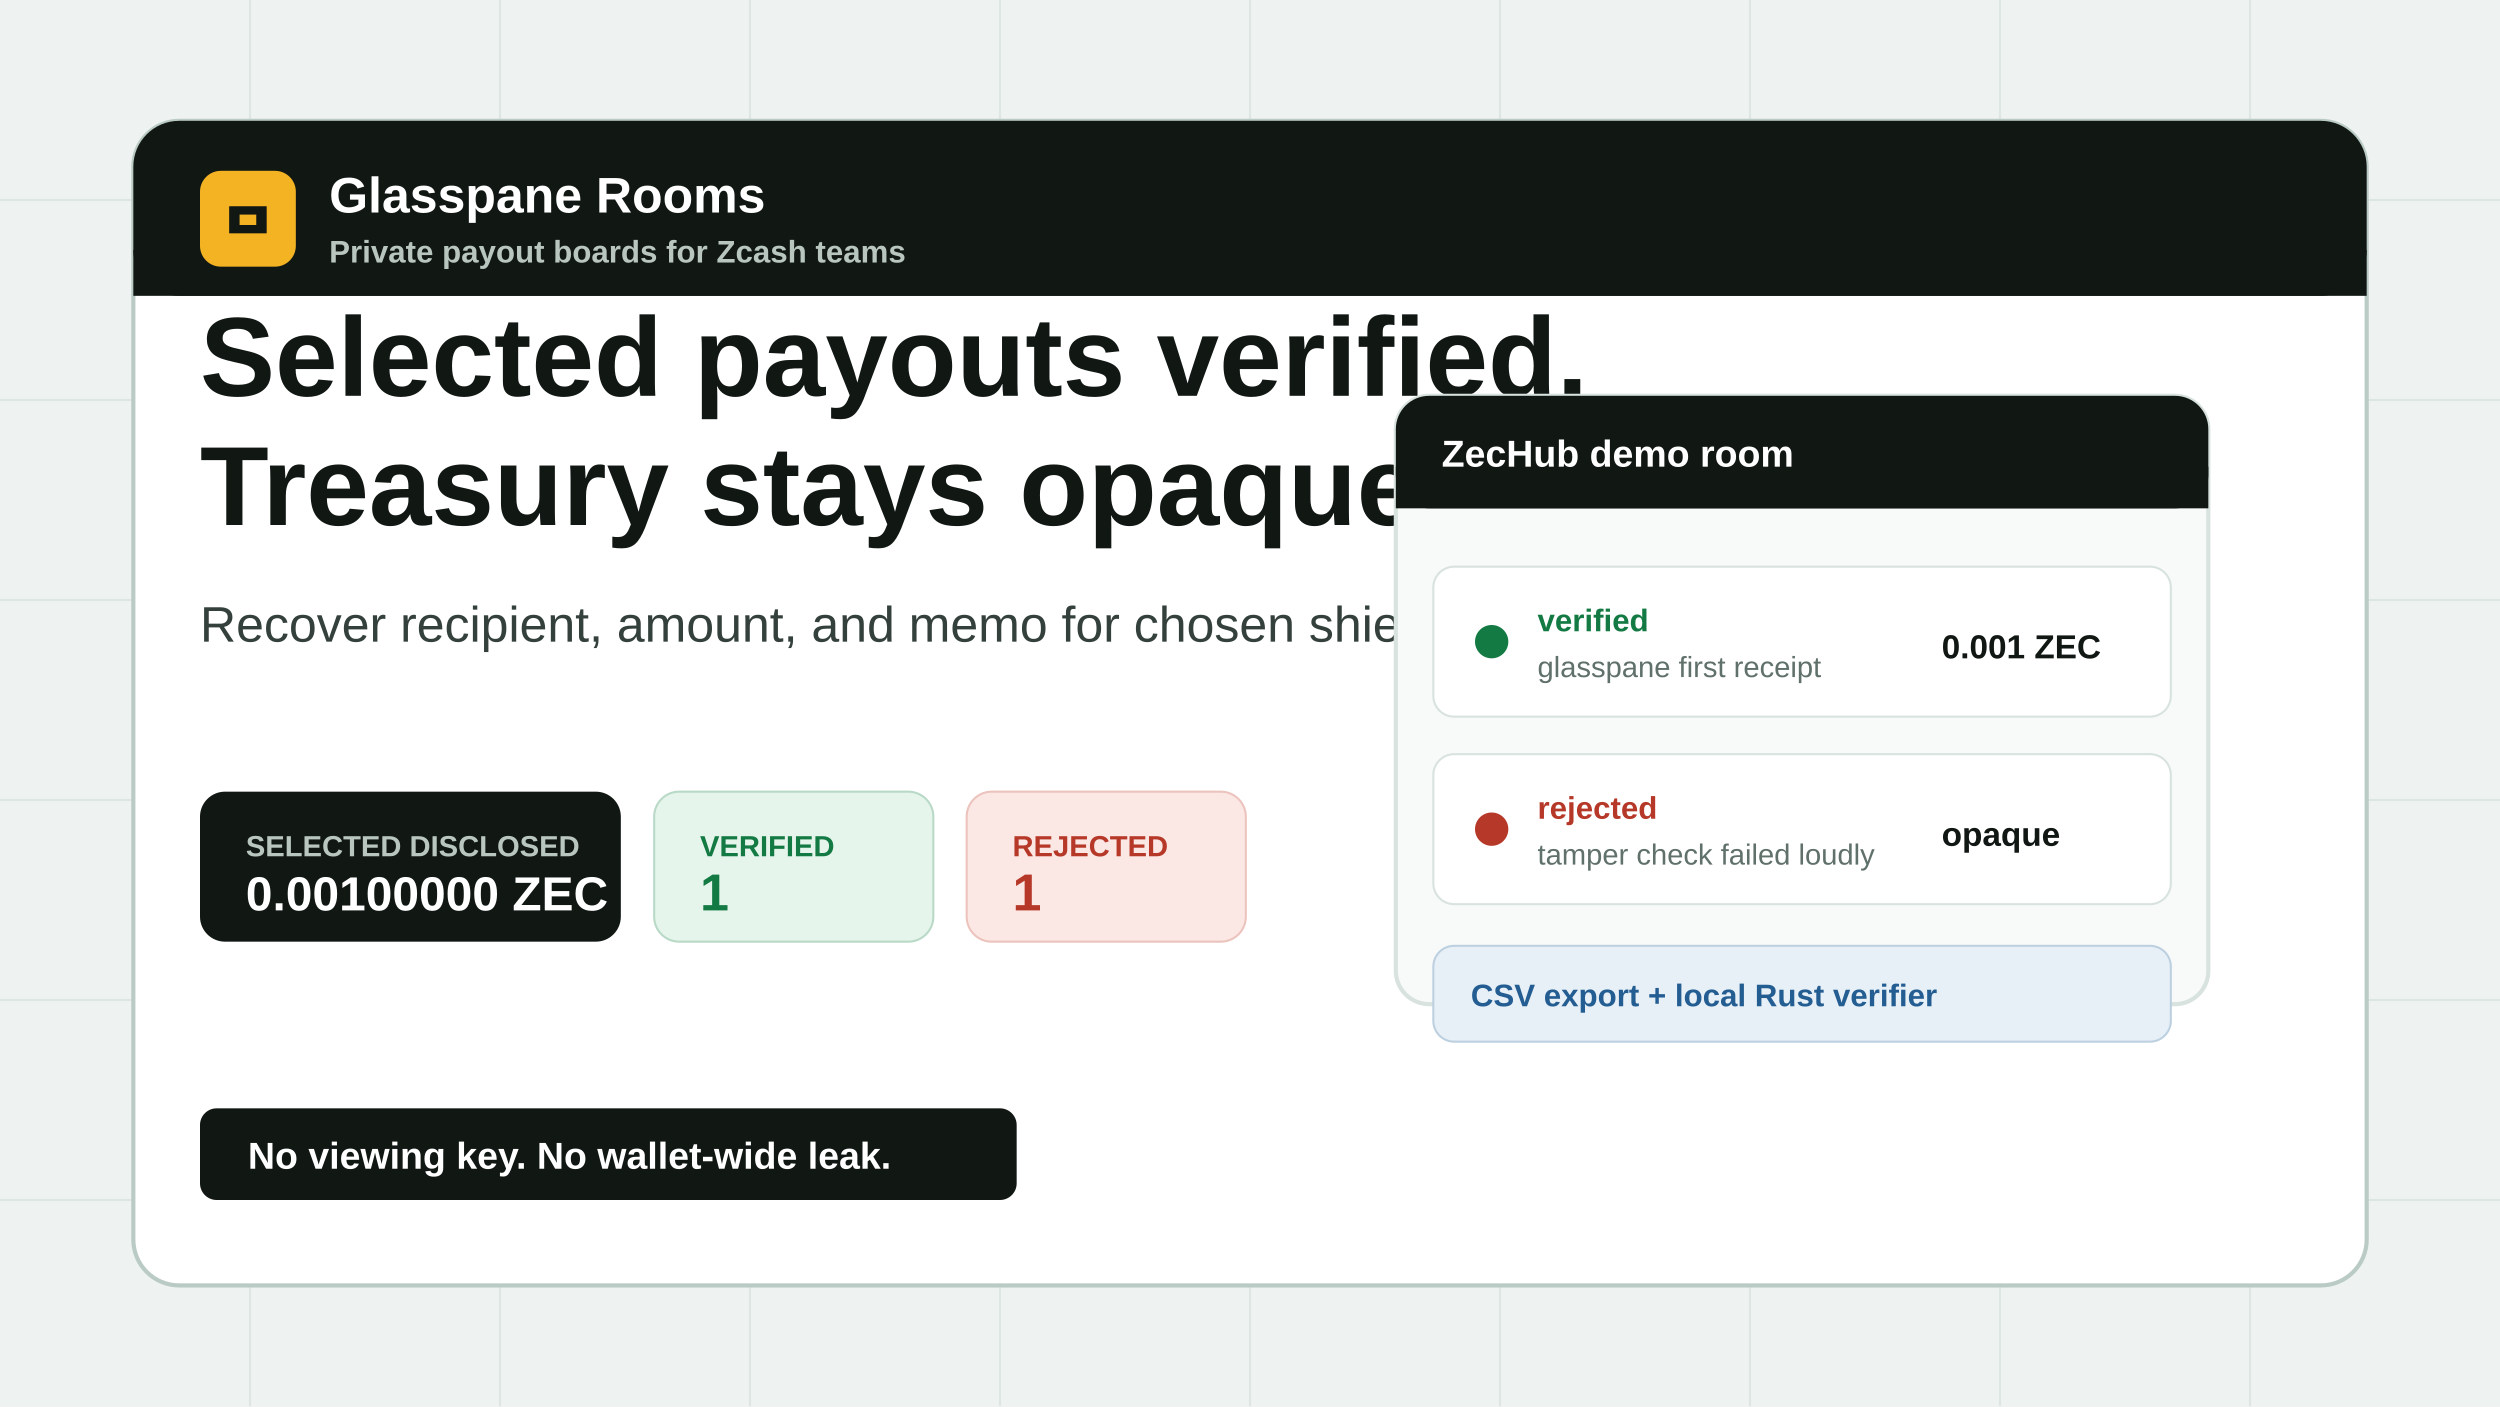
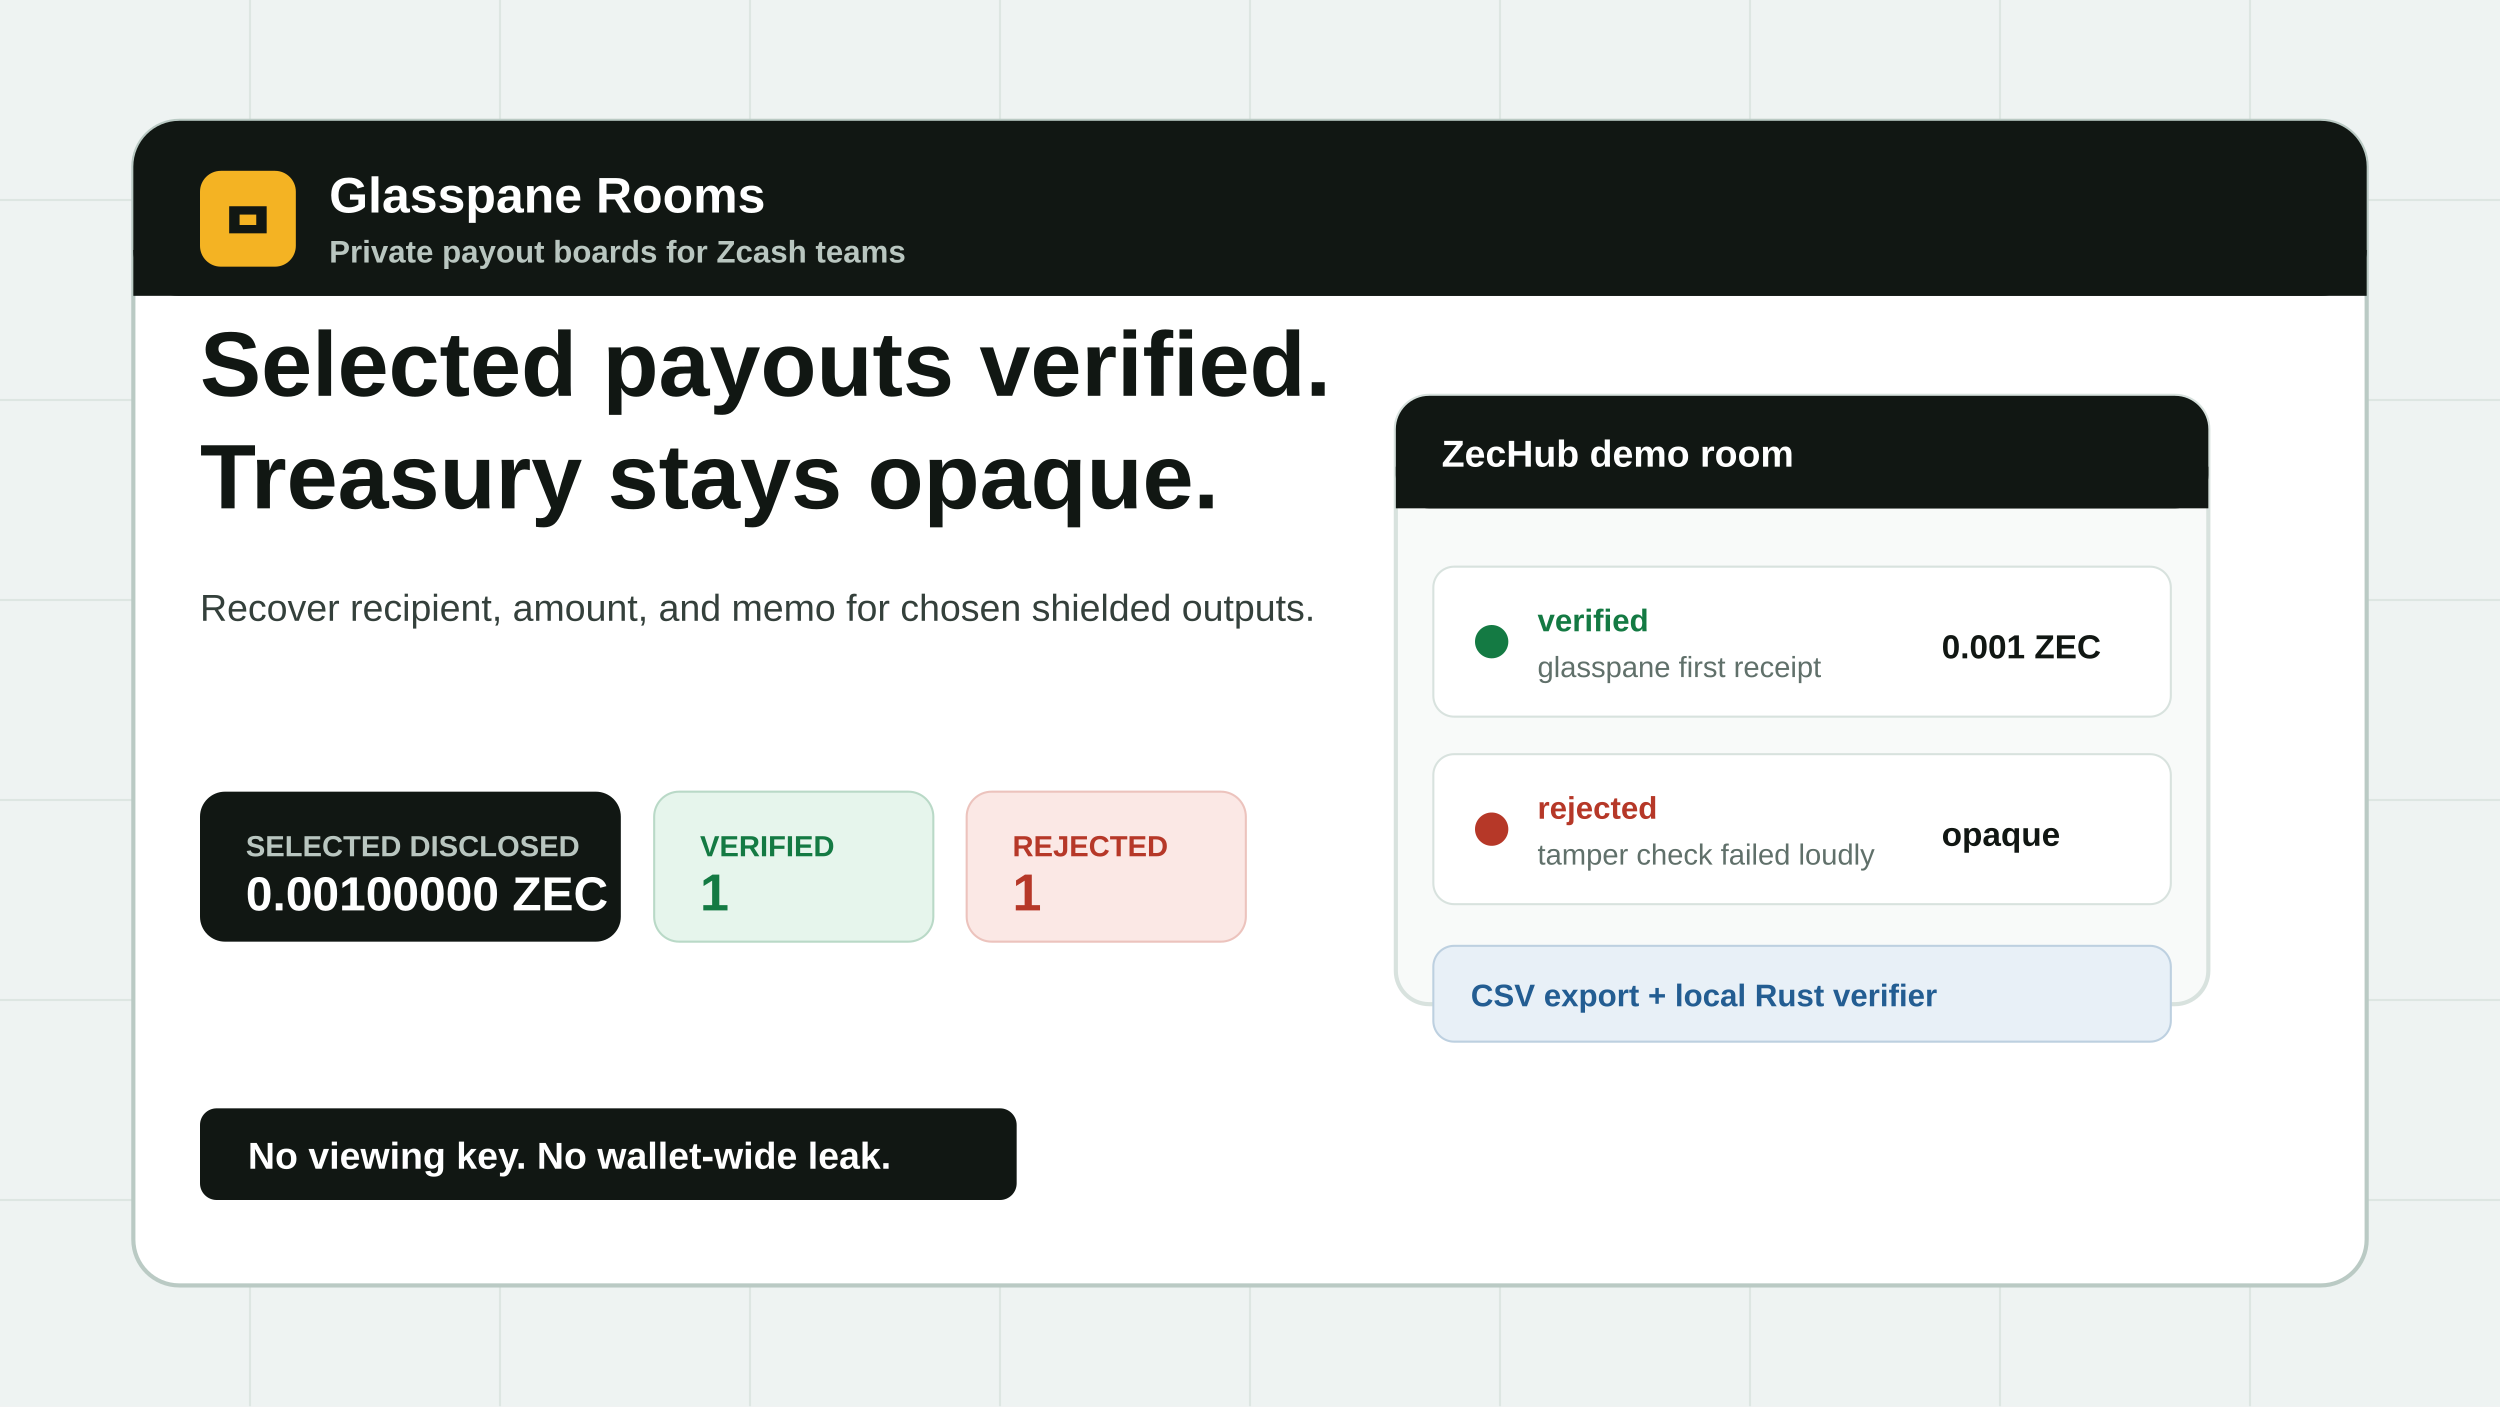
<svg xmlns="http://www.w3.org/2000/svg" width="1200" height="675" viewBox="0 0 1200 675" role="img" aria-labelledby="title desc">
  <rect width="1200" height="675" fill="#eef3f2" />
  <path d="M0 0h1200v675H0z" fill="#eef3f2" />
  <g stroke="#d8e2de" stroke-width="1" opacity=".8">
    <path d="M0 96h1200M0 192h1200M0 288h1200M0 384h1200M0 480h1200M0 576h1200" />
    <path d="M120 0v675M240 0v675M360 0v675M480 0v675M600 0v675M720 0v675M840 0v675M960 0v675M1080 0v675" />
  </g>
  <rect x="64" y="58" width="1072" height="559" rx="22" fill="#ffffff" stroke="#bacac4" stroke-width="2" />
  <rect x="64" y="58" width="1072" height="84" rx="22" fill="#111713" />
  <rect x="64" y="120" width="1072" height="22" fill="#111713" />
  <g transform="translate(96 82)">
    <rect width="46" height="46" rx="10" fill="#f4b323" />
    <path d="M14 17h18v13H14z" fill="#111713" />
    <path d="M19 21h8v5h-8z" fill="#f4b323" />
    <text x="62" y="20" font-family="Arial, sans-serif" font-size="24" font-weight="800" fill="#ffffff">Glasspane Rooms</text>
    <text x="62" y="44" font-family="Arial, sans-serif" font-size="15" font-weight="700" fill="#b9c6c0">Private payout boards for Zcash teams</text>
  </g>
  <g transform="translate(96 190)">
-     <text x="0" y="0" font-family="Arial, sans-serif" font-size="54" font-weight="900" fill="#111713">Selected payouts verified.</text>
-     <text x="0" y="62" font-family="Arial, sans-serif" font-size="54" font-weight="900" fill="#111713">Treasury stays opaque.</text>
-     <text x="0" y="118" font-family="Arial, sans-serif" font-size="24" fill="#34403b">Recover recipient, amount, and memo for chosen shielded Zcash outputs.</text>
+     <text x="0" y="0" font-family="Arial, sans-serif" font-size="44" font-weight="900" fill="#111713">Selected payouts verified.</text>
+     <text x="0" y="54" font-family="Arial, sans-serif" font-size="44" font-weight="900" fill="#111713">Treasury stays opaque.</text>
+     <text x="0" y="108" font-family="Arial, sans-serif" font-size="18" fill="#34403b">Recover recipient, amount, and memo for chosen shielded outputs.</text>
  </g>
  <g transform="translate(96 380)">
    <rect width="202" height="72" rx="12" fill="#111713" />
    <text x="22" y="31" font-family="Arial, sans-serif" font-size="14" font-weight="900" fill="#b9c6c0">SELECTED DISCLOSED</text>
    <text x="22" y="57" font-family="Arial, sans-serif" font-size="23" font-weight="900" fill="#ffffff">0.00100000 ZEC</text>
    <rect x="218" width="134" height="72" rx="12" fill="#e6f5ec" stroke="#b9d9c7" />
    <text x="240" y="31" font-family="Arial, sans-serif" font-size="14" font-weight="900" fill="#147a43">VERIFIED</text>
    <text x="240" y="57" font-family="Arial, sans-serif" font-size="25" font-weight="900" fill="#147a43">1</text>
    <rect x="368" width="134" height="72" rx="12" fill="#fbe8e5" stroke="#ecc3bd" />
    <text x="390" y="31" font-family="Arial, sans-serif" font-size="14" font-weight="900" fill="#b63828">REJECTED</text>
    <text x="390" y="57" font-family="Arial, sans-serif" font-size="25" font-weight="900" fill="#b63828">1</text>
  </g>
  <g transform="translate(670 190)">
    <rect width="390" height="292" rx="16" fill="#f8faf9" stroke="#d8e2de" stroke-width="2" />
    <rect width="390" height="54" rx="16" fill="#111713" />
    <rect y="34" width="390" height="20" fill="#111713" />
    <text x="22" y="34" font-family="Arial, sans-serif" font-size="18" font-weight="900" fill="#ffffff">ZecHub demo room</text>
    <g transform="translate(18 82)">
      <rect width="354" height="72" rx="10" fill="#ffffff" stroke="#d8e2de" />
      <circle cx="28" cy="36" r="8" fill="#147a43" />
      <text x="50" y="31" font-family="Arial, sans-serif" font-size="15" font-weight="900" fill="#147a43">verified</text>
      <text x="50" y="53" font-family="Arial, sans-serif" font-size="14" fill="#60706a">glasspane first receipt</text>
      <text x="244" y="44" font-family="Arial, sans-serif" font-size="16" font-weight="900" fill="#111713">0.001 ZEC</text>
      <rect y="90" width="354" height="72" rx="10" fill="#ffffff" stroke="#d8e2de" />
      <circle cx="28" cy="126" r="8" fill="#b63828" />
      <text x="50" y="121" font-family="Arial, sans-serif" font-size="15" font-weight="900" fill="#b63828">rejected</text>
      <text x="50" y="143" font-family="Arial, sans-serif" font-size="14" fill="#60706a">tamper check failed loudly</text>
      <text x="244" y="134" font-family="Arial, sans-serif" font-size="16" font-weight="900" fill="#111713">opaque</text>
      <rect y="182" width="354" height="46" rx="10" fill="#e8f0f7" stroke="#bdd0e0" />
      <text x="18" y="211" font-family="Arial, sans-serif" font-size="15" font-weight="900" fill="#235d92">CSV export + local Rust verifier</text>
    </g>
  </g>
  <rect x="96" y="532" width="392" height="44" rx="8" fill="#111713" />
  <text x="119" y="561" font-family="Arial, sans-serif" font-size="18" font-weight="900" fill="#ffffff">No viewing key. No wallet-wide leak.</text>
</svg>
